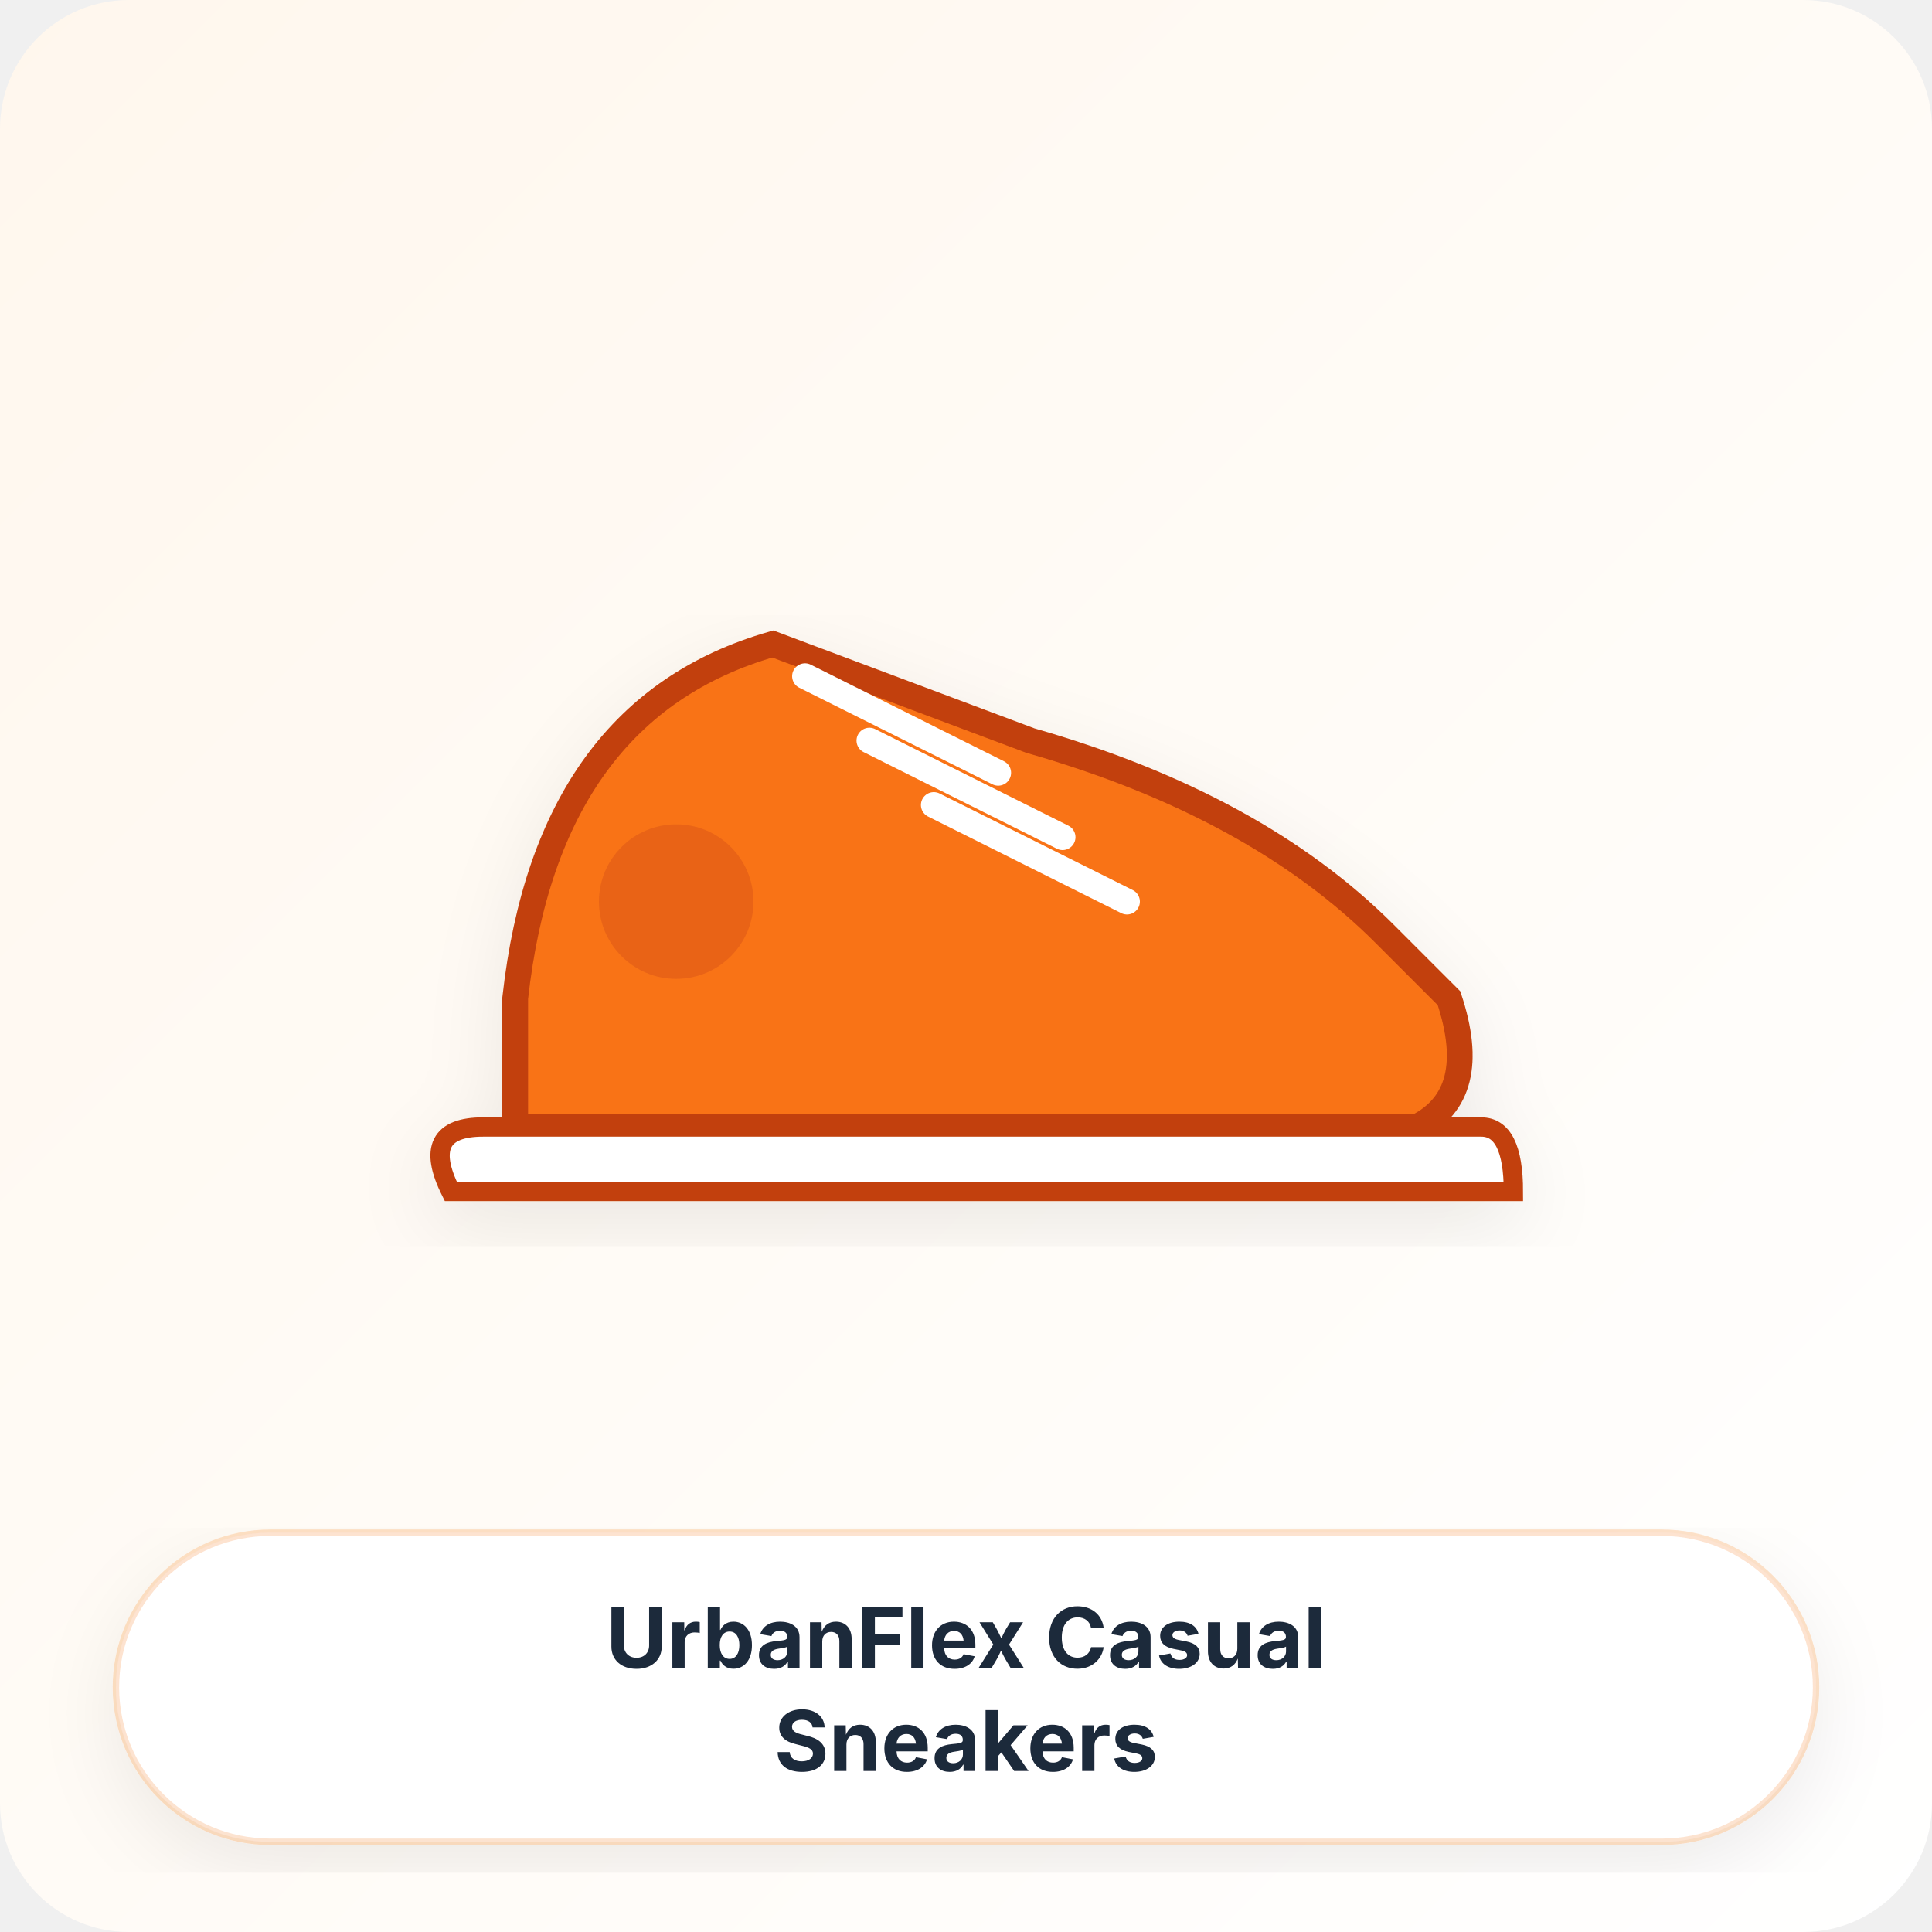
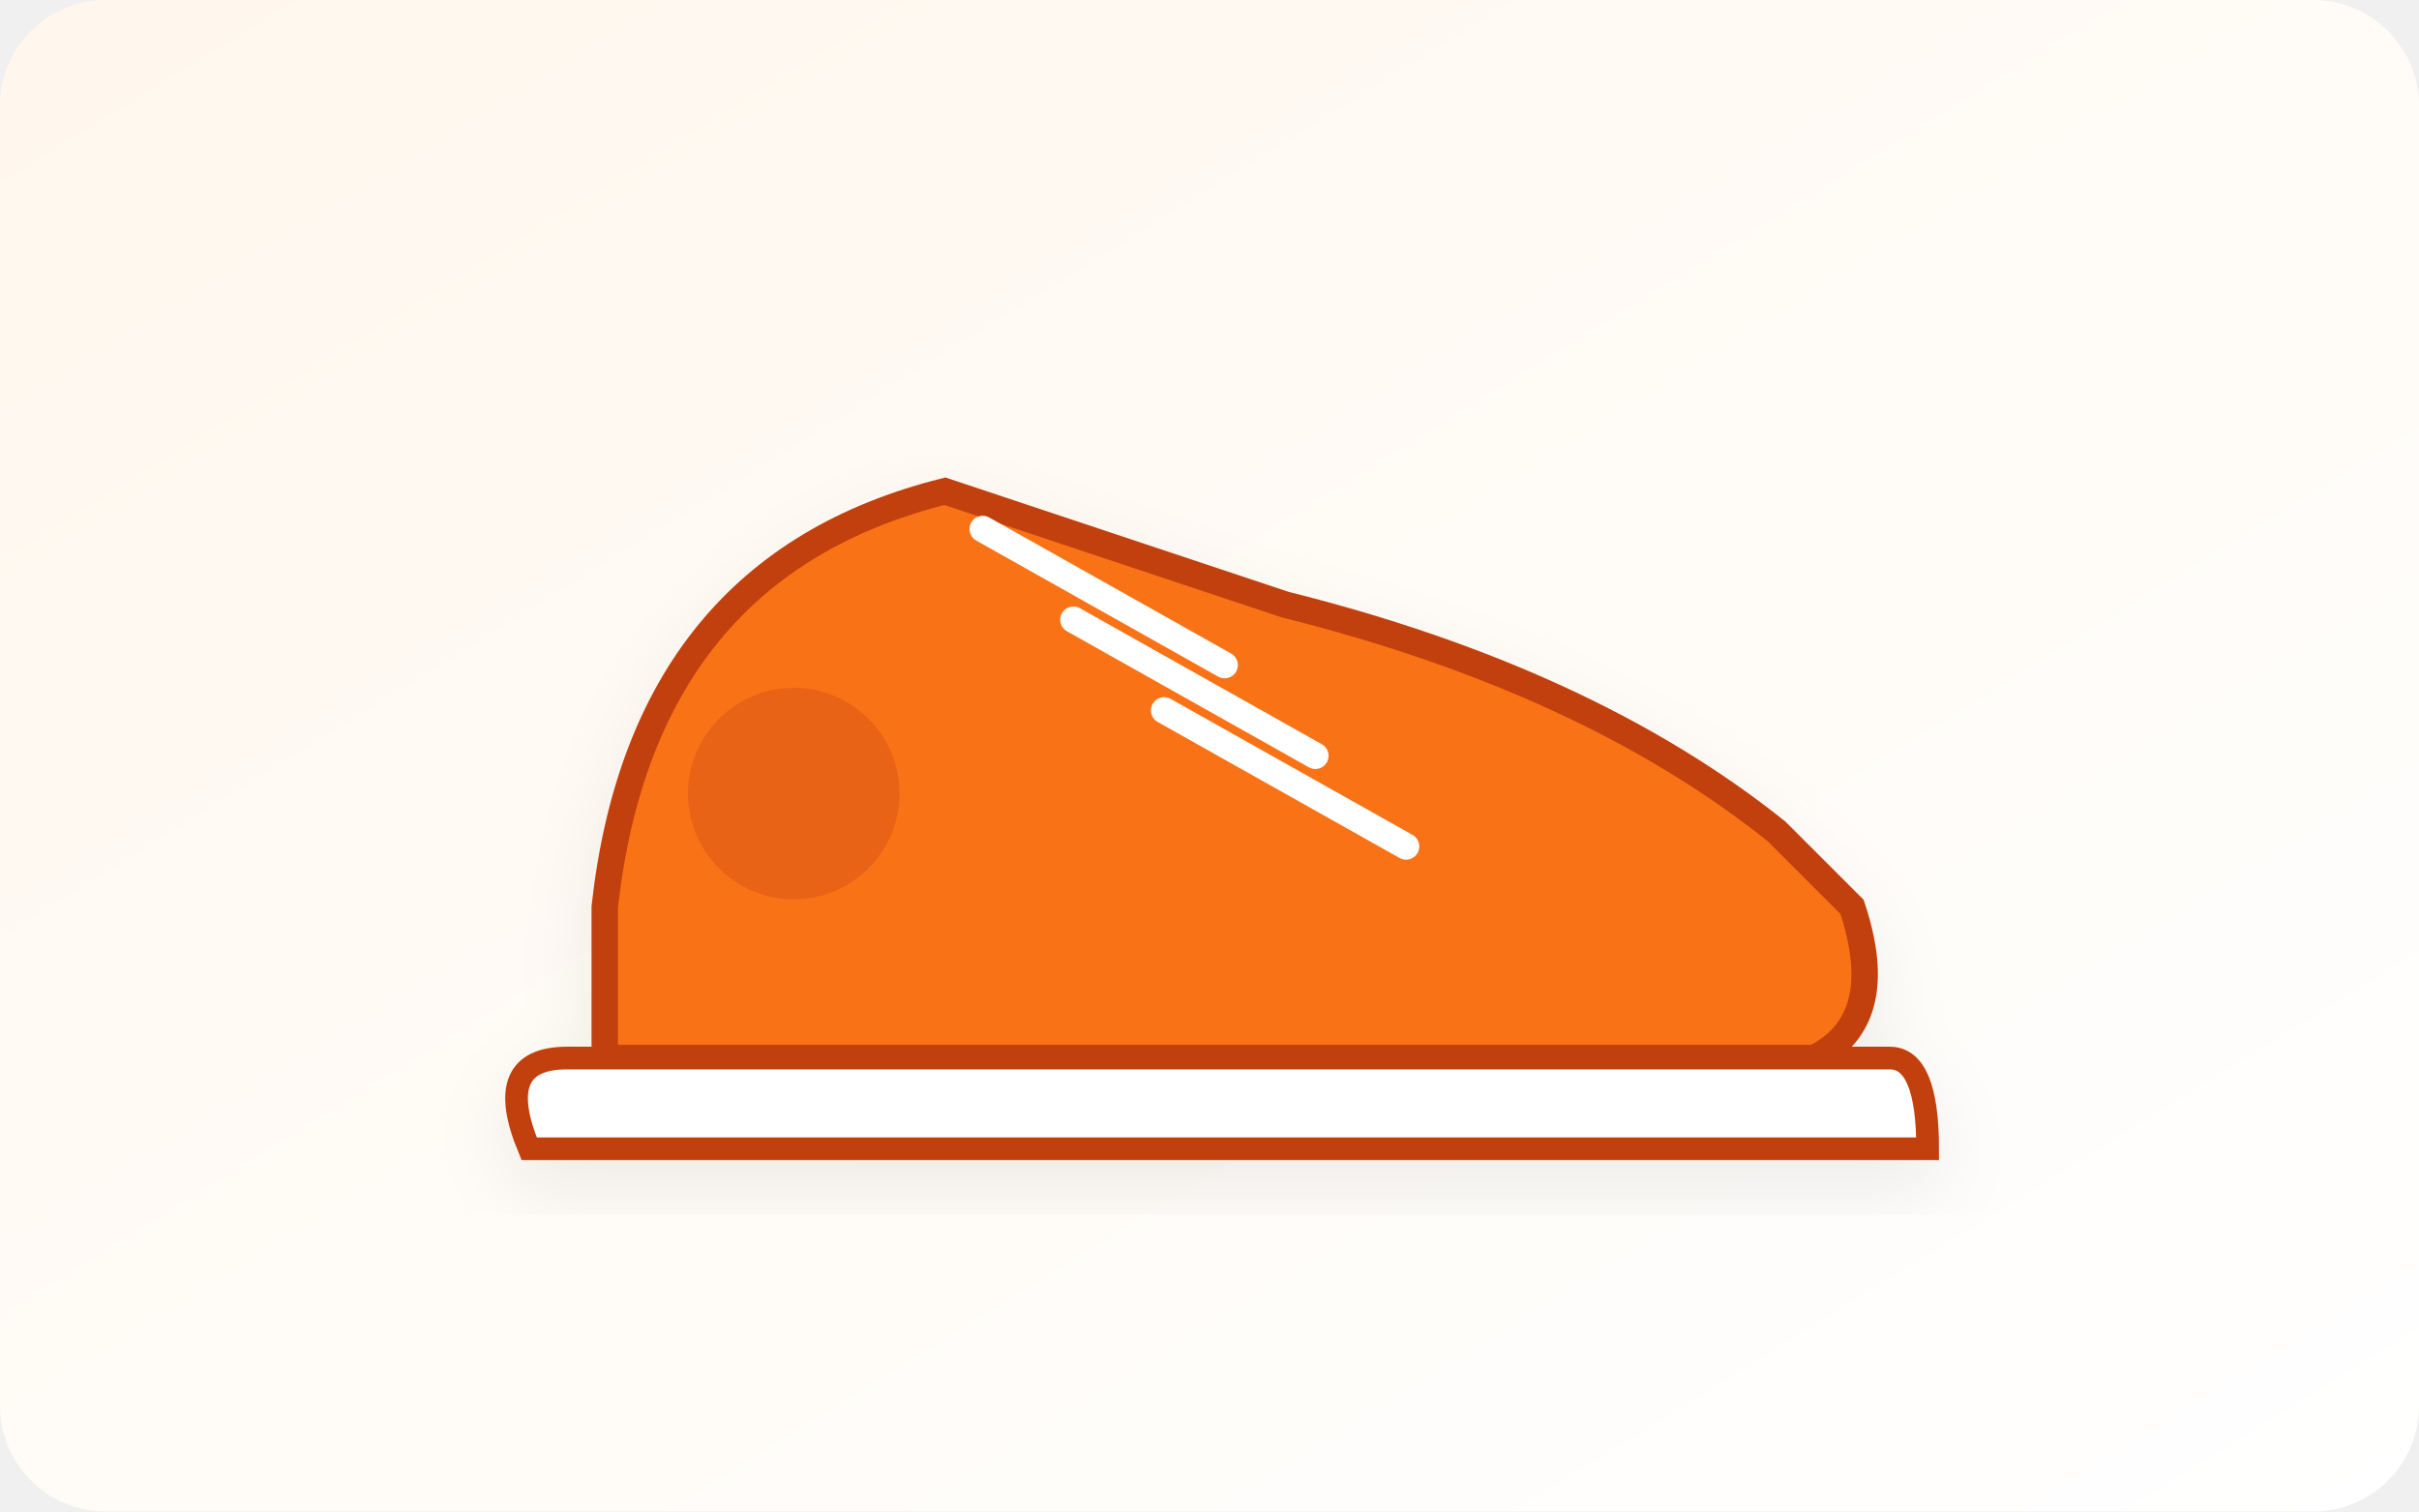
- <svg xmlns="http://www.w3.org/2000/svg" viewBox="0 0 300 300" width="100%" height="100%" preserveAspectRatio="xMidYMid meet">
+ <svg xmlns="http://www.w3.org/2000/svg" viewBox="0 0 320 200" width="100%" height="100%" preserveAspectRatio="xMidYMid meet">
  <defs>
    <linearGradient id="bg-grad-footwear" x1="0%" y1="0%" x2="100%" y2="100%">
      <stop offset="0%" stop-color="#FFF7ED" />
      <stop offset="100%" stop-color="#FFFFFF" />
    </linearGradient>
    <filter id="shadow" x="-10%" y="-10%" width="120%" height="120%">
-       <feDropShadow dx="0" dy="4" stdDeviation="6" flood-opacity="0.08" />
+       <feDropShadow dx="0" dy="4" stdDeviation="5" flood-opacity="0.07" />
    </filter>
  </defs>
-   <rect width="300" height="300" rx="20" fill="url(#bg-grad-footwear)" />
+   <rect width="320" height="200" rx="14" fill="url(#bg-grad-footwear)" />
  <g filter="url(#shadow)">
-     <path d="M80 155 Q85 110 120 100 L160 115 Q195 125 215 145 L225 155 Q230 170 220 175 L80 175 Z" fill="#F97316" stroke="#C2410C" stroke-width="4" />
-     <path d="M75 175 L230 175 Q235 175 235 185 L70 185 Q65 175 75 175 Z" fill="#FFFFFF" stroke="#C2410C" stroke-width="3" />
-     <path d="M125 105 L155 120 M135 115 L165 130 M145 125 L175 140" stroke="#FFFFFF" stroke-width="4" stroke-linecap="round" />
-     <circle cx="105" cy="140" r="12" fill="#C2410C" opacity="0.3" />
-   </g>
-   <g filter="url(#shadow)">
-     <rect x="18" y="238" width="264" height="48" rx="24.0" fill="#FFFFFF" fill-opacity="0.95" stroke="#F97316" stroke-opacity="0.2" stroke-width="1" />
-     <text x="150" y="259" font-family="system-ui, -apple-system, sans-serif" font-size="13" font-weight="700" fill="#1E293B" text-anchor="middle">UrbanFlex Casual</text>
-     <text x="150" y="275" font-family="system-ui, -apple-system, sans-serif" font-size="13" font-weight="700" fill="#1E293B" text-anchor="middle">Sneakers</text>
+     <path d="M80 120 Q85 75 125 65 L170 80 Q210 90 235 110 L245 120 Q250 135 240 140 L80 140 Z" fill="#F97316" stroke="#C2410C" stroke-width="3.5" />
+     <path d="M75 140 L250 140 Q255 140 255 152 L70 152 Q65 140 75 140 Z" fill="#FFFFFF" stroke="#C2410C" stroke-width="3" />
+     <path d="M130 70 L162 88 M142 82 L174 100 M154 94 L186 112" stroke="#FFFFFF" stroke-width="3.5" stroke-linecap="round" />
+     <circle cx="105" cy="105" r="14" fill="#C2410C" opacity="0.3" />
  </g>
</svg>
